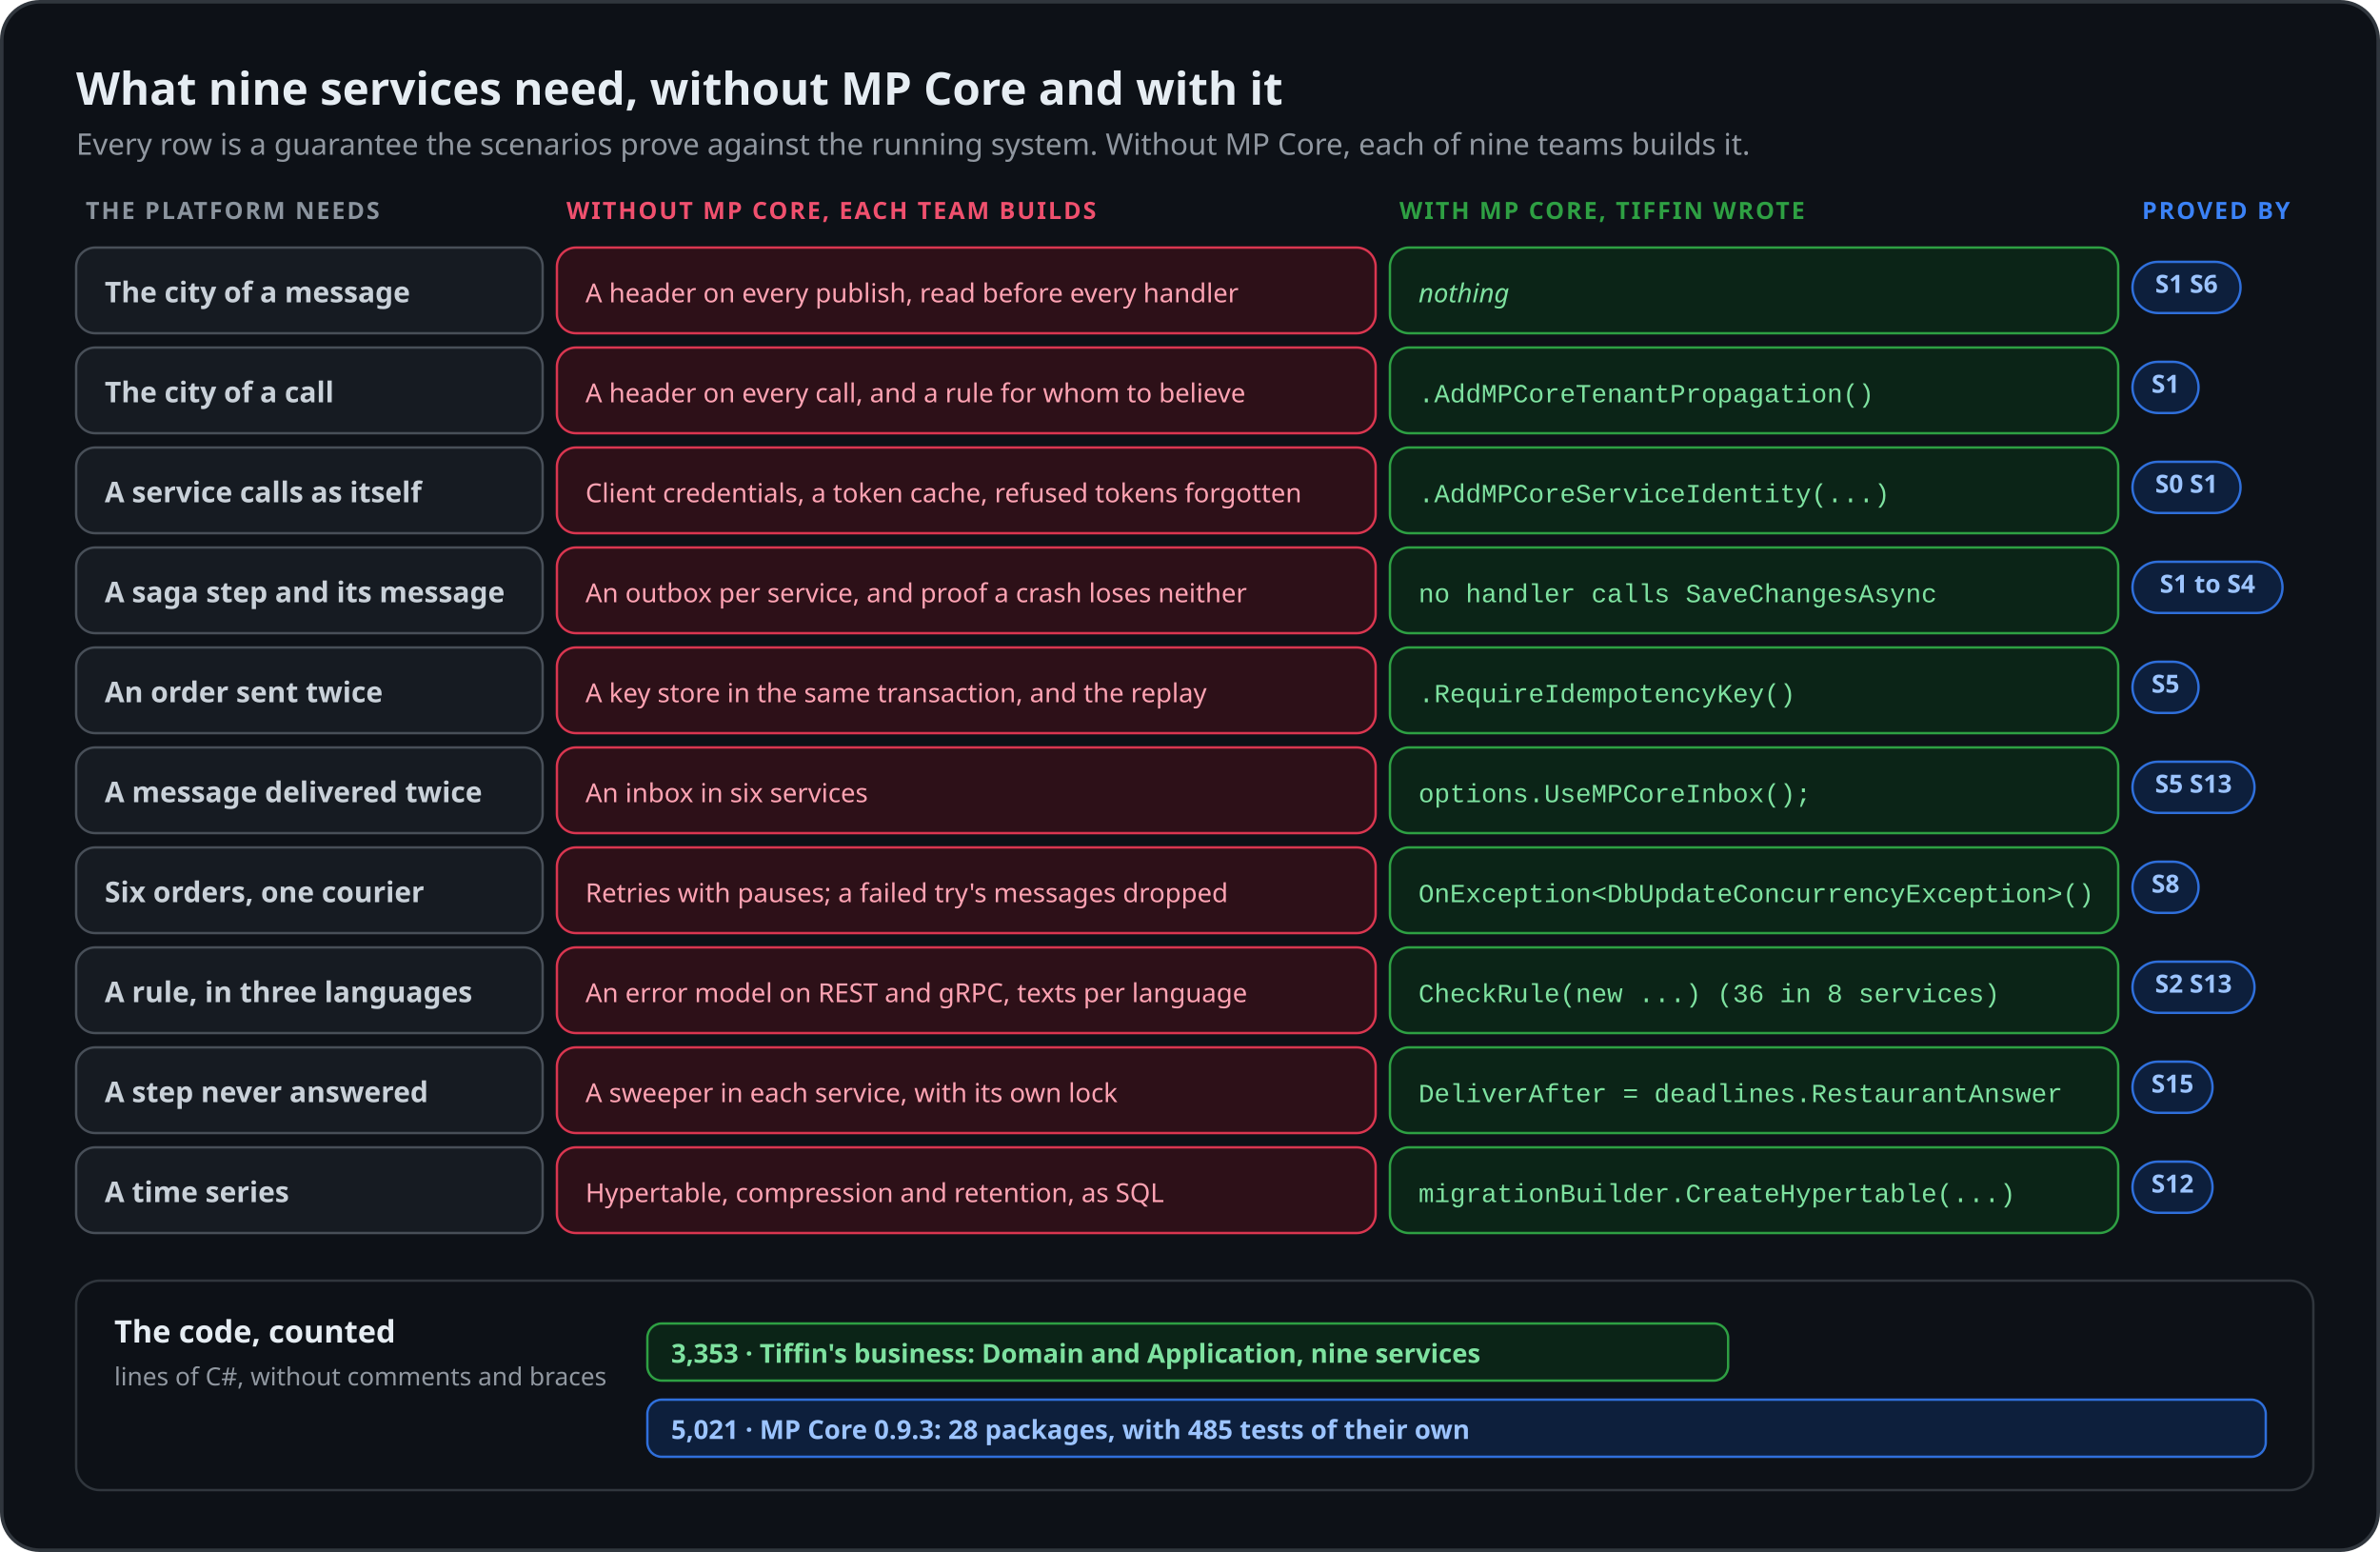
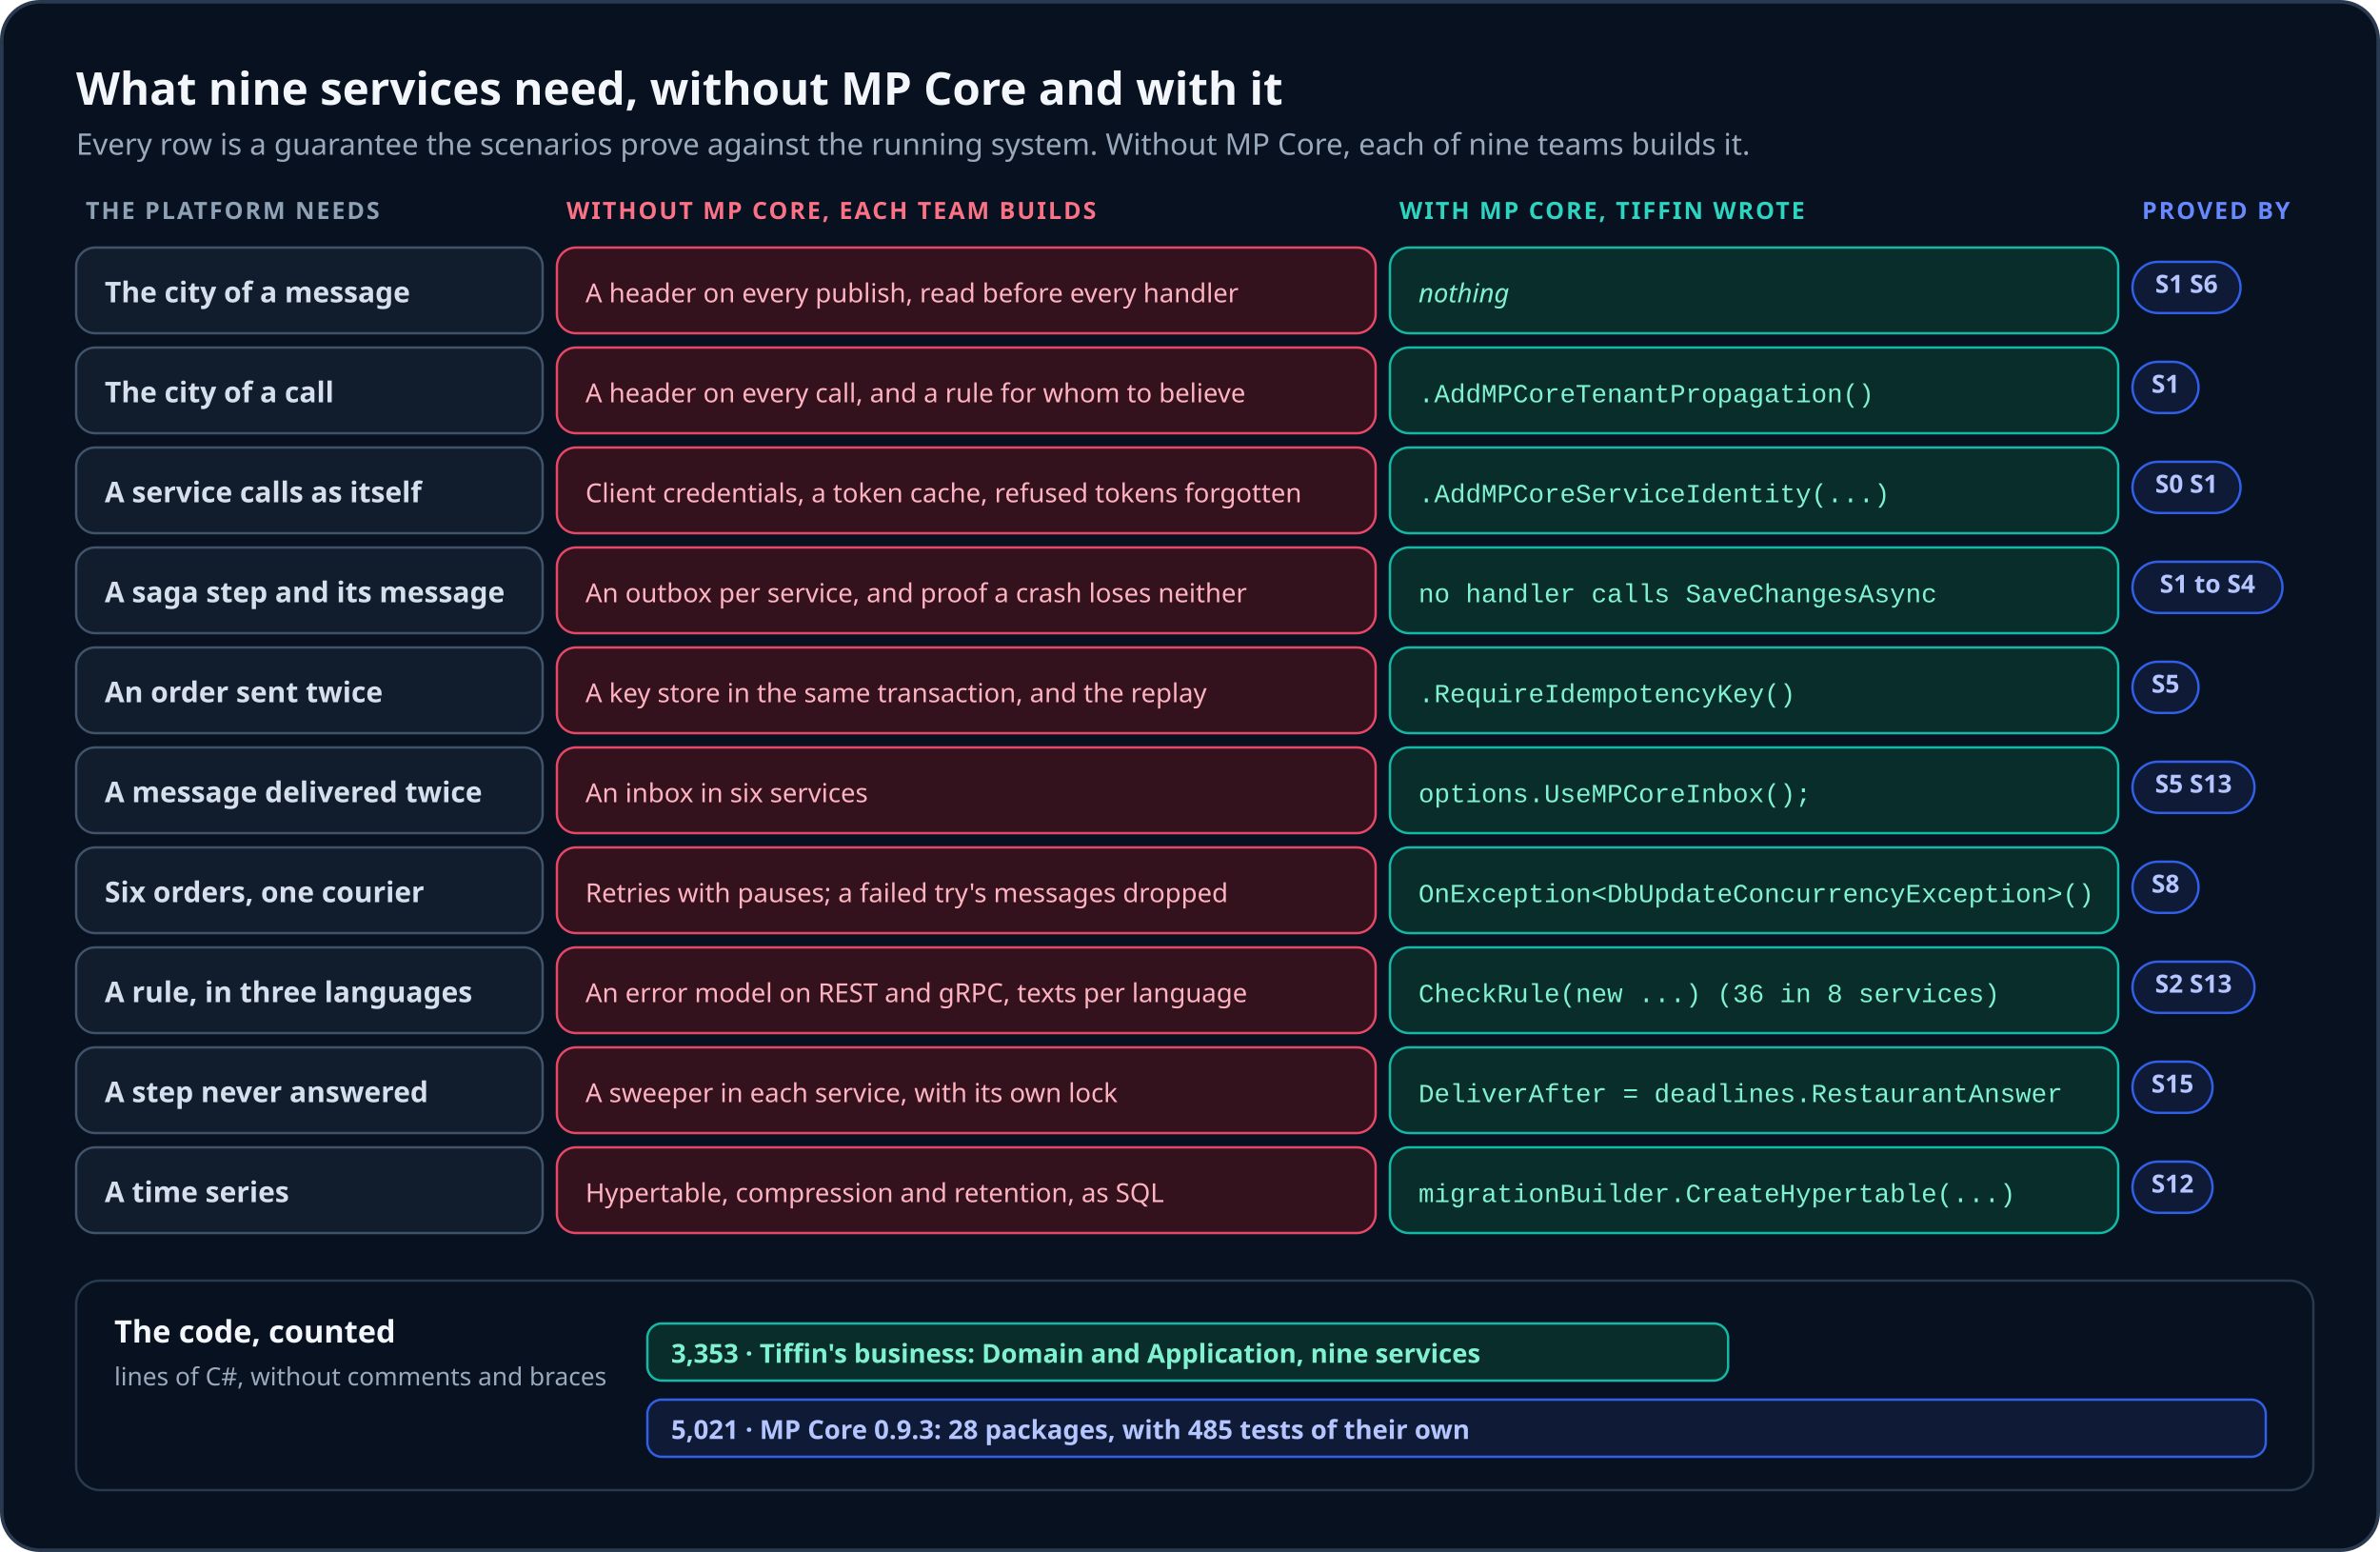
<svg xmlns="http://www.w3.org/2000/svg" viewBox="0 0 1000 652" width="1000" height="652" role="img" aria-label="What nine services need without MP Core and with it: the guarantees, the code Tiffin wrote, and the scenario that proves each">
  <defs>
    <filter id="shadow" x="-10%" y="-10%" width="120%" height="130%">
-       <feDropShadow dx="0" dy="2" stdDeviation="3" flood-color="#000000" flood-opacity="0.35" />
+       <feDropShadow dx="0" dy="2" stdDeviation="3" flood-color="#020611" flood-opacity="0.38" />
    </filter>
  </defs>
-   <rect x="0.75" y="0.75" width="998.5" height="650.5" rx="16" fill="#0d1117" stroke="#30363d" stroke-width="1.5" />
-   <text x="32" y="44" font-family="-apple-system, BlinkMacSystemFont, 'Segoe UI', 'Noto Sans', Helvetica, Arial, sans-serif" font-size="19" font-weight="700" fill="#e6edf3" text-anchor="start">What nine services need, without MP Core and with it</text>
-   <text x="32" y="65" font-family="-apple-system, BlinkMacSystemFont, 'Segoe UI', 'Noto Sans', Helvetica, Arial, sans-serif" font-size="12.5" font-weight="400" fill="#9198a1" text-anchor="start">Every row is a guarantee the scenarios prove against the running system. Without MP Core, each of nine teams builds it.</text>
-   <text x="36" y="92" font-family="-apple-system, BlinkMacSystemFont, 'Segoe UI', 'Noto Sans', Helvetica, Arial, sans-serif" font-size="10" font-weight="700" fill="#8b949e" text-anchor="start" letter-spacing="0.8">THE PLATFORM NEEDS</text>
-   <text x="238" y="92" font-family="-apple-system, BlinkMacSystemFont, 'Segoe UI', 'Noto Sans', Helvetica, Arial, sans-serif" font-size="10" font-weight="700" fill="#f0506e" text-anchor="start" letter-spacing="0.8">WITHOUT MP CORE, EACH TEAM BUILDS</text>
-   <text x="588" y="92" font-family="-apple-system, BlinkMacSystemFont, 'Segoe UI', 'Noto Sans', Helvetica, Arial, sans-serif" font-size="10" font-weight="700" fill="#2ea043" text-anchor="start" letter-spacing="0.8">WITH MP CORE, TIFFIN WROTE</text>
-   <text x="900" y="92" font-family="-apple-system, BlinkMacSystemFont, 'Segoe UI', 'Noto Sans', Helvetica, Arial, sans-serif" font-size="10" font-weight="700" fill="#3b82f6" text-anchor="start" letter-spacing="0.8">PROVED BY</text>
-   <rect x="32" y="104" width="196" height="36" rx="8" fill="#161b22" stroke="#484f58" stroke-width="1" />
-   <text x="44" y="127" font-family="-apple-system, BlinkMacSystemFont, 'Segoe UI', 'Noto Sans', Helvetica, Arial, sans-serif" font-size="12" font-weight="700" fill="#c9d1d9" text-anchor="start">The city of a message</text>
-   <rect x="234" y="104" width="344" height="36" rx="8" fill="#2d1018" stroke="#da3650" stroke-width="1" />
-   <text x="246" y="127" font-family="-apple-system, BlinkMacSystemFont, 'Segoe UI', 'Noto Sans', Helvetica, Arial, sans-serif" font-size="11" font-weight="400" fill="#ffa3b3" text-anchor="start">A header on every publish, read before every handler</text>
-   <rect x="584" y="104" width="306" height="36" rx="8" fill="#0b2417" stroke="#2ea043" stroke-width="1" />
-   <text x="596" y="127" font-family="-apple-system, BlinkMacSystemFont, 'Segoe UI', 'Noto Sans', Helvetica, Arial, sans-serif" font-size="11" font-weight="400" fill="#7ee2a0" text-anchor="start" font-style="italic">nothing</text>
-   <rect x="896" y="110" width="45.4" height="21.5" rx="10.75" fill="#0d1f3c" stroke="#2f6fdb" stroke-width="1" />
-   <text x="918.7" y="123.0" font-family="-apple-system, BlinkMacSystemFont, 'Segoe UI', 'Noto Sans', Helvetica, Arial, sans-serif" font-size="10.5" font-weight="600" fill="#9cc4ff" text-anchor="middle">S1 S6</text>
-   <rect x="32" y="146" width="196" height="36" rx="8" fill="#161b22" stroke="#484f58" stroke-width="1" />
-   <text x="44" y="169" font-family="-apple-system, BlinkMacSystemFont, 'Segoe UI', 'Noto Sans', Helvetica, Arial, sans-serif" font-size="12" font-weight="700" fill="#c9d1d9" text-anchor="start">The city of a call</text>
-   <rect x="234" y="146" width="344" height="36" rx="8" fill="#2d1018" stroke="#da3650" stroke-width="1" />
-   <text x="246" y="169" font-family="-apple-system, BlinkMacSystemFont, 'Segoe UI', 'Noto Sans', Helvetica, Arial, sans-serif" font-size="11" font-weight="400" fill="#ffa3b3" text-anchor="start">A header on every call, and a rule for whom to believe</text>
-   <rect x="584" y="146" width="306" height="36" rx="8" fill="#0b2417" stroke="#2ea043" stroke-width="1" />
-   <text x="596" y="169" font-family="ui-monospace, SFMono-Regular, 'SF Mono', Menlo, Consolas, 'Liberation Mono', monospace" font-size="11" font-weight="400" fill="#7ee2a0" text-anchor="start">.AddMPCoreTenantPropagation()</text>
-   <rect x="896" y="152" width="27.76" height="21.5" rx="10.75" fill="#0d1f3c" stroke="#2f6fdb" stroke-width="1" />
-   <text x="909.88" y="165.0" font-family="-apple-system, BlinkMacSystemFont, 'Segoe UI', 'Noto Sans', Helvetica, Arial, sans-serif" font-size="10.5" font-weight="600" fill="#9cc4ff" text-anchor="middle">S1</text>
-   <rect x="32" y="188" width="196" height="36" rx="8" fill="#161b22" stroke="#484f58" stroke-width="1" />
-   <text x="44" y="211" font-family="-apple-system, BlinkMacSystemFont, 'Segoe UI', 'Noto Sans', Helvetica, Arial, sans-serif" font-size="12" font-weight="700" fill="#c9d1d9" text-anchor="start">A service calls as itself</text>
-   <rect x="234" y="188" width="344" height="36" rx="8" fill="#2d1018" stroke="#da3650" stroke-width="1" />
-   <text x="246" y="211" font-family="-apple-system, BlinkMacSystemFont, 'Segoe UI', 'Noto Sans', Helvetica, Arial, sans-serif" font-size="11" font-weight="400" fill="#ffa3b3" text-anchor="start">Client credentials, a token cache, refused tokens forgotten</text>
-   <rect x="584" y="188" width="306" height="36" rx="8" fill="#0b2417" stroke="#2ea043" stroke-width="1" />
-   <text x="596" y="211" font-family="ui-monospace, SFMono-Regular, 'SF Mono', Menlo, Consolas, 'Liberation Mono', monospace" font-size="11" font-weight="400" fill="#7ee2a0" text-anchor="start">.AddMPCoreServiceIdentity(...)</text>
-   <rect x="896" y="194" width="45.4" height="21.5" rx="10.75" fill="#0d1f3c" stroke="#2f6fdb" stroke-width="1" />
-   <text x="918.7" y="207.0" font-family="-apple-system, BlinkMacSystemFont, 'Segoe UI', 'Noto Sans', Helvetica, Arial, sans-serif" font-size="10.5" font-weight="600" fill="#9cc4ff" text-anchor="middle">S0 S1</text>
-   <rect x="32" y="230" width="196" height="36" rx="8" fill="#161b22" stroke="#484f58" stroke-width="1" />
-   <text x="44" y="253" font-family="-apple-system, BlinkMacSystemFont, 'Segoe UI', 'Noto Sans', Helvetica, Arial, sans-serif" font-size="12" font-weight="700" fill="#c9d1d9" text-anchor="start">A saga step and its message</text>
-   <rect x="234" y="230" width="344" height="36" rx="8" fill="#2d1018" stroke="#da3650" stroke-width="1" />
-   <text x="246" y="253" font-family="-apple-system, BlinkMacSystemFont, 'Segoe UI', 'Noto Sans', Helvetica, Arial, sans-serif" font-size="11" font-weight="400" fill="#ffa3b3" text-anchor="start">An outbox per service, and proof a crash loses neither</text>
-   <rect x="584" y="230" width="306" height="36" rx="8" fill="#0b2417" stroke="#2ea043" stroke-width="1" />
-   <text x="596" y="253" font-family="ui-monospace, SFMono-Regular, 'SF Mono', Menlo, Consolas, 'Liberation Mono', monospace" font-size="11" font-weight="400" fill="#7ee2a0" text-anchor="start">no handler calls SaveChangesAsync</text>
-   <rect x="896" y="236" width="63.04" height="21.5" rx="10.75" fill="#0d1f3c" stroke="#2f6fdb" stroke-width="1" />
-   <text x="927.52" y="249.0" font-family="-apple-system, BlinkMacSystemFont, 'Segoe UI', 'Noto Sans', Helvetica, Arial, sans-serif" font-size="10.5" font-weight="600" fill="#9cc4ff" text-anchor="middle">S1 to S4</text>
-   <rect x="32" y="272" width="196" height="36" rx="8" fill="#161b22" stroke="#484f58" stroke-width="1" />
-   <text x="44" y="295" font-family="-apple-system, BlinkMacSystemFont, 'Segoe UI', 'Noto Sans', Helvetica, Arial, sans-serif" font-size="12" font-weight="700" fill="#c9d1d9" text-anchor="start">An order sent twice</text>
-   <rect x="234" y="272" width="344" height="36" rx="8" fill="#2d1018" stroke="#da3650" stroke-width="1" />
-   <text x="246" y="295" font-family="-apple-system, BlinkMacSystemFont, 'Segoe UI', 'Noto Sans', Helvetica, Arial, sans-serif" font-size="11" font-weight="400" fill="#ffa3b3" text-anchor="start">A key store in the same transaction, and the replay</text>
-   <rect x="584" y="272" width="306" height="36" rx="8" fill="#0b2417" stroke="#2ea043" stroke-width="1" />
-   <text x="596" y="295" font-family="ui-monospace, SFMono-Regular, 'SF Mono', Menlo, Consolas, 'Liberation Mono', monospace" font-size="11" font-weight="400" fill="#7ee2a0" text-anchor="start">.RequireIdempotencyKey()</text>
-   <rect x="896" y="278" width="27.76" height="21.5" rx="10.75" fill="#0d1f3c" stroke="#2f6fdb" stroke-width="1" />
-   <text x="909.88" y="291.0" font-family="-apple-system, BlinkMacSystemFont, 'Segoe UI', 'Noto Sans', Helvetica, Arial, sans-serif" font-size="10.5" font-weight="600" fill="#9cc4ff" text-anchor="middle">S5</text>
-   <rect x="32" y="314" width="196" height="36" rx="8" fill="#161b22" stroke="#484f58" stroke-width="1" />
-   <text x="44" y="337" font-family="-apple-system, BlinkMacSystemFont, 'Segoe UI', 'Noto Sans', Helvetica, Arial, sans-serif" font-size="12" font-weight="700" fill="#c9d1d9" text-anchor="start">A message delivered twice</text>
-   <rect x="234" y="314" width="344" height="36" rx="8" fill="#2d1018" stroke="#da3650" stroke-width="1" />
-   <text x="246" y="337" font-family="-apple-system, BlinkMacSystemFont, 'Segoe UI', 'Noto Sans', Helvetica, Arial, sans-serif" font-size="11" font-weight="400" fill="#ffa3b3" text-anchor="start">An inbox in six services</text>
-   <rect x="584" y="314" width="306" height="36" rx="8" fill="#0b2417" stroke="#2ea043" stroke-width="1" />
-   <text x="596" y="337" font-family="ui-monospace, SFMono-Regular, 'SF Mono', Menlo, Consolas, 'Liberation Mono', monospace" font-size="11" font-weight="400" fill="#7ee2a0" text-anchor="start">options.UseMPCoreInbox();</text>
-   <rect x="896" y="320" width="51.28" height="21.5" rx="10.75" fill="#0d1f3c" stroke="#2f6fdb" stroke-width="1" />
-   <text x="921.64" y="333.0" font-family="-apple-system, BlinkMacSystemFont, 'Segoe UI', 'Noto Sans', Helvetica, Arial, sans-serif" font-size="10.5" font-weight="600" fill="#9cc4ff" text-anchor="middle">S5 S13</text>
-   <rect x="32" y="356" width="196" height="36" rx="8" fill="#161b22" stroke="#484f58" stroke-width="1" />
-   <text x="44" y="379" font-family="-apple-system, BlinkMacSystemFont, 'Segoe UI', 'Noto Sans', Helvetica, Arial, sans-serif" font-size="12" font-weight="700" fill="#c9d1d9" text-anchor="start">Six orders, one courier</text>
-   <rect x="234" y="356" width="344" height="36" rx="8" fill="#2d1018" stroke="#da3650" stroke-width="1" />
-   <text x="246" y="379" font-family="-apple-system, BlinkMacSystemFont, 'Segoe UI', 'Noto Sans', Helvetica, Arial, sans-serif" font-size="11" font-weight="400" fill="#ffa3b3" text-anchor="start">Retries with pauses; a failed try's messages dropped</text>
-   <rect x="584" y="356" width="306" height="36" rx="8" fill="#0b2417" stroke="#2ea043" stroke-width="1" />
-   <text x="596" y="379" font-family="ui-monospace, SFMono-Regular, 'SF Mono', Menlo, Consolas, 'Liberation Mono', monospace" font-size="11" font-weight="400" fill="#7ee2a0" text-anchor="start">OnException&lt;DbUpdateConcurrencyException&gt;()</text>
-   <rect x="896" y="362" width="27.76" height="21.5" rx="10.75" fill="#0d1f3c" stroke="#2f6fdb" stroke-width="1" />
-   <text x="909.88" y="375.0" font-family="-apple-system, BlinkMacSystemFont, 'Segoe UI', 'Noto Sans', Helvetica, Arial, sans-serif" font-size="10.5" font-weight="600" fill="#9cc4ff" text-anchor="middle">S8</text>
-   <rect x="32" y="398" width="196" height="36" rx="8" fill="#161b22" stroke="#484f58" stroke-width="1" />
-   <text x="44" y="421" font-family="-apple-system, BlinkMacSystemFont, 'Segoe UI', 'Noto Sans', Helvetica, Arial, sans-serif" font-size="12" font-weight="700" fill="#c9d1d9" text-anchor="start">A rule, in three languages</text>
-   <rect x="234" y="398" width="344" height="36" rx="8" fill="#2d1018" stroke="#da3650" stroke-width="1" />
-   <text x="246" y="421" font-family="-apple-system, BlinkMacSystemFont, 'Segoe UI', 'Noto Sans', Helvetica, Arial, sans-serif" font-size="11" font-weight="400" fill="#ffa3b3" text-anchor="start">An error model on REST and gRPC, texts per language</text>
-   <rect x="584" y="398" width="306" height="36" rx="8" fill="#0b2417" stroke="#2ea043" stroke-width="1" />
-   <text x="596" y="421" font-family="ui-monospace, SFMono-Regular, 'SF Mono', Menlo, Consolas, 'Liberation Mono', monospace" font-size="11" font-weight="400" fill="#7ee2a0" text-anchor="start">CheckRule(new ...)  (36 in 8 services)</text>
-   <rect x="896" y="404" width="51.28" height="21.5" rx="10.75" fill="#0d1f3c" stroke="#2f6fdb" stroke-width="1" />
-   <text x="921.64" y="417.0" font-family="-apple-system, BlinkMacSystemFont, 'Segoe UI', 'Noto Sans', Helvetica, Arial, sans-serif" font-size="10.5" font-weight="600" fill="#9cc4ff" text-anchor="middle">S2 S13</text>
-   <rect x="32" y="440" width="196" height="36" rx="8" fill="#161b22" stroke="#484f58" stroke-width="1" />
-   <text x="44" y="463" font-family="-apple-system, BlinkMacSystemFont, 'Segoe UI', 'Noto Sans', Helvetica, Arial, sans-serif" font-size="12" font-weight="700" fill="#c9d1d9" text-anchor="start">A step never answered</text>
-   <rect x="234" y="440" width="344" height="36" rx="8" fill="#2d1018" stroke="#da3650" stroke-width="1" />
-   <text x="246" y="463" font-family="-apple-system, BlinkMacSystemFont, 'Segoe UI', 'Noto Sans', Helvetica, Arial, sans-serif" font-size="11" font-weight="400" fill="#ffa3b3" text-anchor="start">A sweeper in each service, with its own lock</text>
-   <rect x="584" y="440" width="306" height="36" rx="8" fill="#0b2417" stroke="#2ea043" stroke-width="1" />
-   <text x="596" y="463" font-family="ui-monospace, SFMono-Regular, 'SF Mono', Menlo, Consolas, 'Liberation Mono', monospace" font-size="11" font-weight="400" fill="#7ee2a0" text-anchor="start">DeliverAfter = deadlines.RestaurantAnswer</text>
-   <rect x="896" y="446" width="33.64" height="21.5" rx="10.75" fill="#0d1f3c" stroke="#2f6fdb" stroke-width="1" />
-   <text x="912.82" y="459.0" font-family="-apple-system, BlinkMacSystemFont, 'Segoe UI', 'Noto Sans', Helvetica, Arial, sans-serif" font-size="10.5" font-weight="600" fill="#9cc4ff" text-anchor="middle">S15</text>
-   <rect x="32" y="482" width="196" height="36" rx="8" fill="#161b22" stroke="#484f58" stroke-width="1" />
-   <text x="44" y="505" font-family="-apple-system, BlinkMacSystemFont, 'Segoe UI', 'Noto Sans', Helvetica, Arial, sans-serif" font-size="12" font-weight="700" fill="#c9d1d9" text-anchor="start">A time series</text>
-   <rect x="234" y="482" width="344" height="36" rx="8" fill="#2d1018" stroke="#da3650" stroke-width="1" />
-   <text x="246" y="505" font-family="-apple-system, BlinkMacSystemFont, 'Segoe UI', 'Noto Sans', Helvetica, Arial, sans-serif" font-size="11" font-weight="400" fill="#ffa3b3" text-anchor="start">Hypertable, compression and retention, as SQL</text>
-   <rect x="584" y="482" width="306" height="36" rx="8" fill="#0b2417" stroke="#2ea043" stroke-width="1" />
-   <text x="596" y="505" font-family="ui-monospace, SFMono-Regular, 'SF Mono', Menlo, Consolas, 'Liberation Mono', monospace" font-size="11" font-weight="400" fill="#7ee2a0" text-anchor="start">migrationBuilder.CreateHypertable(...)</text>
-   <rect x="896" y="488" width="33.64" height="21.5" rx="10.75" fill="#0d1f3c" stroke="#2f6fdb" stroke-width="1" />
-   <text x="912.82" y="501.0" font-family="-apple-system, BlinkMacSystemFont, 'Segoe UI', 'Noto Sans', Helvetica, Arial, sans-serif" font-size="10.5" font-weight="600" fill="#9cc4ff" text-anchor="middle">S12</text>
-   <rect x="32" y="538" width="940" height="88" rx="10" fill="#0d1117" stroke="#30363d" stroke-width="1" />
-   <text x="48" y="564" font-family="-apple-system, BlinkMacSystemFont, 'Segoe UI', 'Noto Sans', Helvetica, Arial, sans-serif" font-size="13" font-weight="700" fill="#e6edf3" text-anchor="start">The code, counted</text>
-   <text x="48" y="582" font-family="-apple-system, BlinkMacSystemFont, 'Segoe UI', 'Noto Sans', Helvetica, Arial, sans-serif" font-size="10.5" font-weight="400" fill="#9198a1" text-anchor="start">lines of C#, without comments and braces</text>
-   <rect x="272" y="556" width="454.101" height="24" rx="6" fill="#0b2417" stroke="#2ea043" stroke-width="1" />
-   <text x="282" y="572.5" font-family="-apple-system, BlinkMacSystemFont, 'Segoe UI', 'Noto Sans', Helvetica, Arial, sans-serif" font-size="11" font-weight="600" fill="#7ee2a0" text-anchor="start">3,353  ·  Tiffin's business: Domain and Application, nine services</text>
-   <rect x="272" y="588" width="680.0" height="24" rx="6" fill="#0d1f3c" stroke="#2f6fdb" stroke-width="1" />
-   <text x="282" y="604.5" font-family="-apple-system, BlinkMacSystemFont, 'Segoe UI', 'Noto Sans', Helvetica, Arial, sans-serif" font-size="11" font-weight="600" fill="#9cc4ff" text-anchor="start">5,021  ·  MP Core 0.9.3: 28 packages, with 485 tests of their own</text>
+   <rect x="0.75" y="0.75" width="998.5" height="650.5" rx="16" fill="#08111f" stroke="#293a50" stroke-width="1.5" />
+   <text x="32" y="44" font-family="-apple-system, BlinkMacSystemFont, 'Segoe UI', 'Noto Sans', Helvetica, Arial, sans-serif" font-size="19" font-weight="700" fill="#f3f7fc" text-anchor="start">What nine services need, without MP Core and with it</text>
+   <text x="32" y="65" font-family="-apple-system, BlinkMacSystemFont, 'Segoe UI', 'Noto Sans', Helvetica, Arial, sans-serif" font-size="12.5" font-weight="400" fill="#9aa9bc" text-anchor="start">Every row is a guarantee the scenarios prove against the running system. Without MP Core, each of nine teams builds it.</text>
+   <text x="36" y="92" font-family="-apple-system, BlinkMacSystemFont, 'Segoe UI', 'Noto Sans', Helvetica, Arial, sans-serif" font-size="10" font-weight="700" fill="#8fa1b5" text-anchor="start" letter-spacing="0.8">THE PLATFORM NEEDS</text>
+   <text x="238" y="92" font-family="-apple-system, BlinkMacSystemFont, 'Segoe UI', 'Noto Sans', Helvetica, Arial, sans-serif" font-size="10" font-weight="700" fill="#fb7185" text-anchor="start" letter-spacing="0.8">WITHOUT MP CORE, EACH TEAM BUILDS</text>
+   <text x="588" y="92" font-family="-apple-system, BlinkMacSystemFont, 'Segoe UI', 'Noto Sans', Helvetica, Arial, sans-serif" font-size="10" font-weight="700" fill="#2dd4bf" text-anchor="start" letter-spacing="0.8">WITH MP CORE, TIFFIN WROTE</text>
+   <text x="900" y="92" font-family="-apple-system, BlinkMacSystemFont, 'Segoe UI', 'Noto Sans', Helvetica, Arial, sans-serif" font-size="10" font-weight="700" fill="#6888ff" text-anchor="start" letter-spacing="0.8">PROVED BY</text>
+   <rect x="32" y="104" width="196" height="36" rx="8" fill="#111c2c" stroke="#40536a" stroke-width="1" />
+   <text x="44" y="127" font-family="-apple-system, BlinkMacSystemFont, 'Segoe UI', 'Noto Sans', Helvetica, Arial, sans-serif" font-size="12" font-weight="700" fill="#d6e0ec" text-anchor="start">The city of a message</text>
+   <rect x="234" y="104" width="344" height="36" rx="8" fill="#34121d" stroke="#e54867" stroke-width="1" />
+   <text x="246" y="127" font-family="-apple-system, BlinkMacSystemFont, 'Segoe UI', 'Noto Sans', Helvetica, Arial, sans-serif" font-size="11" font-weight="400" fill="#ffb3c1" text-anchor="start">A header on every publish, read before every handler</text>
+   <rect x="584" y="104" width="306" height="36" rx="8" fill="#082d2a" stroke="#14b8a6" stroke-width="1" />
+   <text x="596" y="127" font-family="-apple-system, BlinkMacSystemFont, 'Segoe UI', 'Noto Sans', Helvetica, Arial, sans-serif" font-size="11" font-weight="400" fill="#80f2d2" text-anchor="start" font-style="italic">nothing</text>
+   <rect x="896" y="110" width="45.4" height="21.5" rx="10.75" fill="#0e1a36" stroke="#315fe8" stroke-width="1" />
+   <text x="918.7" y="123.0" font-family="-apple-system, BlinkMacSystemFont, 'Segoe UI', 'Noto Sans', Helvetica, Arial, sans-serif" font-size="10.5" font-weight="600" fill="#b4c5ff" text-anchor="middle">S1 S6</text>
+   <rect x="32" y="146" width="196" height="36" rx="8" fill="#111c2c" stroke="#40536a" stroke-width="1" />
+   <text x="44" y="169" font-family="-apple-system, BlinkMacSystemFont, 'Segoe UI', 'Noto Sans', Helvetica, Arial, sans-serif" font-size="12" font-weight="700" fill="#d6e0ec" text-anchor="start">The city of a call</text>
+   <rect x="234" y="146" width="344" height="36" rx="8" fill="#34121d" stroke="#e54867" stroke-width="1" />
+   <text x="246" y="169" font-family="-apple-system, BlinkMacSystemFont, 'Segoe UI', 'Noto Sans', Helvetica, Arial, sans-serif" font-size="11" font-weight="400" fill="#ffb3c1" text-anchor="start">A header on every call, and a rule for whom to believe</text>
+   <rect x="584" y="146" width="306" height="36" rx="8" fill="#082d2a" stroke="#14b8a6" stroke-width="1" />
+   <text x="596" y="169" font-family="ui-monospace, SFMono-Regular, 'SF Mono', Menlo, Consolas, 'Liberation Mono', monospace" font-size="11" font-weight="400" fill="#80f2d2" text-anchor="start">.AddMPCoreTenantPropagation()</text>
+   <rect x="896" y="152" width="27.76" height="21.5" rx="10.75" fill="#0e1a36" stroke="#315fe8" stroke-width="1" />
+   <text x="909.88" y="165.0" font-family="-apple-system, BlinkMacSystemFont, 'Segoe UI', 'Noto Sans', Helvetica, Arial, sans-serif" font-size="10.5" font-weight="600" fill="#b4c5ff" text-anchor="middle">S1</text>
+   <rect x="32" y="188" width="196" height="36" rx="8" fill="#111c2c" stroke="#40536a" stroke-width="1" />
+   <text x="44" y="211" font-family="-apple-system, BlinkMacSystemFont, 'Segoe UI', 'Noto Sans', Helvetica, Arial, sans-serif" font-size="12" font-weight="700" fill="#d6e0ec" text-anchor="start">A service calls as itself</text>
+   <rect x="234" y="188" width="344" height="36" rx="8" fill="#34121d" stroke="#e54867" stroke-width="1" />
+   <text x="246" y="211" font-family="-apple-system, BlinkMacSystemFont, 'Segoe UI', 'Noto Sans', Helvetica, Arial, sans-serif" font-size="11" font-weight="400" fill="#ffb3c1" text-anchor="start">Client credentials, a token cache, refused tokens forgotten</text>
+   <rect x="584" y="188" width="306" height="36" rx="8" fill="#082d2a" stroke="#14b8a6" stroke-width="1" />
+   <text x="596" y="211" font-family="ui-monospace, SFMono-Regular, 'SF Mono', Menlo, Consolas, 'Liberation Mono', monospace" font-size="11" font-weight="400" fill="#80f2d2" text-anchor="start">.AddMPCoreServiceIdentity(...)</text>
+   <rect x="896" y="194" width="45.4" height="21.5" rx="10.75" fill="#0e1a36" stroke="#315fe8" stroke-width="1" />
+   <text x="918.7" y="207.0" font-family="-apple-system, BlinkMacSystemFont, 'Segoe UI', 'Noto Sans', Helvetica, Arial, sans-serif" font-size="10.5" font-weight="600" fill="#b4c5ff" text-anchor="middle">S0 S1</text>
+   <rect x="32" y="230" width="196" height="36" rx="8" fill="#111c2c" stroke="#40536a" stroke-width="1" />
+   <text x="44" y="253" font-family="-apple-system, BlinkMacSystemFont, 'Segoe UI', 'Noto Sans', Helvetica, Arial, sans-serif" font-size="12" font-weight="700" fill="#d6e0ec" text-anchor="start">A saga step and its message</text>
+   <rect x="234" y="230" width="344" height="36" rx="8" fill="#34121d" stroke="#e54867" stroke-width="1" />
+   <text x="246" y="253" font-family="-apple-system, BlinkMacSystemFont, 'Segoe UI', 'Noto Sans', Helvetica, Arial, sans-serif" font-size="11" font-weight="400" fill="#ffb3c1" text-anchor="start">An outbox per service, and proof a crash loses neither</text>
+   <rect x="584" y="230" width="306" height="36" rx="8" fill="#082d2a" stroke="#14b8a6" stroke-width="1" />
+   <text x="596" y="253" font-family="ui-monospace, SFMono-Regular, 'SF Mono', Menlo, Consolas, 'Liberation Mono', monospace" font-size="11" font-weight="400" fill="#80f2d2" text-anchor="start">no handler calls SaveChangesAsync</text>
+   <rect x="896" y="236" width="63.04" height="21.5" rx="10.75" fill="#0e1a36" stroke="#315fe8" stroke-width="1" />
+   <text x="927.52" y="249.0" font-family="-apple-system, BlinkMacSystemFont, 'Segoe UI', 'Noto Sans', Helvetica, Arial, sans-serif" font-size="10.5" font-weight="600" fill="#b4c5ff" text-anchor="middle">S1 to S4</text>
+   <rect x="32" y="272" width="196" height="36" rx="8" fill="#111c2c" stroke="#40536a" stroke-width="1" />
+   <text x="44" y="295" font-family="-apple-system, BlinkMacSystemFont, 'Segoe UI', 'Noto Sans', Helvetica, Arial, sans-serif" font-size="12" font-weight="700" fill="#d6e0ec" text-anchor="start">An order sent twice</text>
+   <rect x="234" y="272" width="344" height="36" rx="8" fill="#34121d" stroke="#e54867" stroke-width="1" />
+   <text x="246" y="295" font-family="-apple-system, BlinkMacSystemFont, 'Segoe UI', 'Noto Sans', Helvetica, Arial, sans-serif" font-size="11" font-weight="400" fill="#ffb3c1" text-anchor="start">A key store in the same transaction, and the replay</text>
+   <rect x="584" y="272" width="306" height="36" rx="8" fill="#082d2a" stroke="#14b8a6" stroke-width="1" />
+   <text x="596" y="295" font-family="ui-monospace, SFMono-Regular, 'SF Mono', Menlo, Consolas, 'Liberation Mono', monospace" font-size="11" font-weight="400" fill="#80f2d2" text-anchor="start">.RequireIdempotencyKey()</text>
+   <rect x="896" y="278" width="27.76" height="21.5" rx="10.75" fill="#0e1a36" stroke="#315fe8" stroke-width="1" />
+   <text x="909.88" y="291.0" font-family="-apple-system, BlinkMacSystemFont, 'Segoe UI', 'Noto Sans', Helvetica, Arial, sans-serif" font-size="10.5" font-weight="600" fill="#b4c5ff" text-anchor="middle">S5</text>
+   <rect x="32" y="314" width="196" height="36" rx="8" fill="#111c2c" stroke="#40536a" stroke-width="1" />
+   <text x="44" y="337" font-family="-apple-system, BlinkMacSystemFont, 'Segoe UI', 'Noto Sans', Helvetica, Arial, sans-serif" font-size="12" font-weight="700" fill="#d6e0ec" text-anchor="start">A message delivered twice</text>
+   <rect x="234" y="314" width="344" height="36" rx="8" fill="#34121d" stroke="#e54867" stroke-width="1" />
+   <text x="246" y="337" font-family="-apple-system, BlinkMacSystemFont, 'Segoe UI', 'Noto Sans', Helvetica, Arial, sans-serif" font-size="11" font-weight="400" fill="#ffb3c1" text-anchor="start">An inbox in six services</text>
+   <rect x="584" y="314" width="306" height="36" rx="8" fill="#082d2a" stroke="#14b8a6" stroke-width="1" />
+   <text x="596" y="337" font-family="ui-monospace, SFMono-Regular, 'SF Mono', Menlo, Consolas, 'Liberation Mono', monospace" font-size="11" font-weight="400" fill="#80f2d2" text-anchor="start">options.UseMPCoreInbox();</text>
+   <rect x="896" y="320" width="51.28" height="21.5" rx="10.75" fill="#0e1a36" stroke="#315fe8" stroke-width="1" />
+   <text x="921.64" y="333.0" font-family="-apple-system, BlinkMacSystemFont, 'Segoe UI', 'Noto Sans', Helvetica, Arial, sans-serif" font-size="10.5" font-weight="600" fill="#b4c5ff" text-anchor="middle">S5 S13</text>
+   <rect x="32" y="356" width="196" height="36" rx="8" fill="#111c2c" stroke="#40536a" stroke-width="1" />
+   <text x="44" y="379" font-family="-apple-system, BlinkMacSystemFont, 'Segoe UI', 'Noto Sans', Helvetica, Arial, sans-serif" font-size="12" font-weight="700" fill="#d6e0ec" text-anchor="start">Six orders, one courier</text>
+   <rect x="234" y="356" width="344" height="36" rx="8" fill="#34121d" stroke="#e54867" stroke-width="1" />
+   <text x="246" y="379" font-family="-apple-system, BlinkMacSystemFont, 'Segoe UI', 'Noto Sans', Helvetica, Arial, sans-serif" font-size="11" font-weight="400" fill="#ffb3c1" text-anchor="start">Retries with pauses; a failed try's messages dropped</text>
+   <rect x="584" y="356" width="306" height="36" rx="8" fill="#082d2a" stroke="#14b8a6" stroke-width="1" />
+   <text x="596" y="379" font-family="ui-monospace, SFMono-Regular, 'SF Mono', Menlo, Consolas, 'Liberation Mono', monospace" font-size="11" font-weight="400" fill="#80f2d2" text-anchor="start">OnException&lt;DbUpdateConcurrencyException&gt;()</text>
+   <rect x="896" y="362" width="27.76" height="21.5" rx="10.75" fill="#0e1a36" stroke="#315fe8" stroke-width="1" />
+   <text x="909.88" y="375.0" font-family="-apple-system, BlinkMacSystemFont, 'Segoe UI', 'Noto Sans', Helvetica, Arial, sans-serif" font-size="10.5" font-weight="600" fill="#b4c5ff" text-anchor="middle">S8</text>
+   <rect x="32" y="398" width="196" height="36" rx="8" fill="#111c2c" stroke="#40536a" stroke-width="1" />
+   <text x="44" y="421" font-family="-apple-system, BlinkMacSystemFont, 'Segoe UI', 'Noto Sans', Helvetica, Arial, sans-serif" font-size="12" font-weight="700" fill="#d6e0ec" text-anchor="start">A rule, in three languages</text>
+   <rect x="234" y="398" width="344" height="36" rx="8" fill="#34121d" stroke="#e54867" stroke-width="1" />
+   <text x="246" y="421" font-family="-apple-system, BlinkMacSystemFont, 'Segoe UI', 'Noto Sans', Helvetica, Arial, sans-serif" font-size="11" font-weight="400" fill="#ffb3c1" text-anchor="start">An error model on REST and gRPC, texts per language</text>
+   <rect x="584" y="398" width="306" height="36" rx="8" fill="#082d2a" stroke="#14b8a6" stroke-width="1" />
+   <text x="596" y="421" font-family="ui-monospace, SFMono-Regular, 'SF Mono', Menlo, Consolas, 'Liberation Mono', monospace" font-size="11" font-weight="400" fill="#80f2d2" text-anchor="start">CheckRule(new ...)  (36 in 8 services)</text>
+   <rect x="896" y="404" width="51.28" height="21.5" rx="10.75" fill="#0e1a36" stroke="#315fe8" stroke-width="1" />
+   <text x="921.64" y="417.0" font-family="-apple-system, BlinkMacSystemFont, 'Segoe UI', 'Noto Sans', Helvetica, Arial, sans-serif" font-size="10.5" font-weight="600" fill="#b4c5ff" text-anchor="middle">S2 S13</text>
+   <rect x="32" y="440" width="196" height="36" rx="8" fill="#111c2c" stroke="#40536a" stroke-width="1" />
+   <text x="44" y="463" font-family="-apple-system, BlinkMacSystemFont, 'Segoe UI', 'Noto Sans', Helvetica, Arial, sans-serif" font-size="12" font-weight="700" fill="#d6e0ec" text-anchor="start">A step never answered</text>
+   <rect x="234" y="440" width="344" height="36" rx="8" fill="#34121d" stroke="#e54867" stroke-width="1" />
+   <text x="246" y="463" font-family="-apple-system, BlinkMacSystemFont, 'Segoe UI', 'Noto Sans', Helvetica, Arial, sans-serif" font-size="11" font-weight="400" fill="#ffb3c1" text-anchor="start">A sweeper in each service, with its own lock</text>
+   <rect x="584" y="440" width="306" height="36" rx="8" fill="#082d2a" stroke="#14b8a6" stroke-width="1" />
+   <text x="596" y="463" font-family="ui-monospace, SFMono-Regular, 'SF Mono', Menlo, Consolas, 'Liberation Mono', monospace" font-size="11" font-weight="400" fill="#80f2d2" text-anchor="start">DeliverAfter = deadlines.RestaurantAnswer</text>
+   <rect x="896" y="446" width="33.64" height="21.5" rx="10.75" fill="#0e1a36" stroke="#315fe8" stroke-width="1" />
+   <text x="912.82" y="459.0" font-family="-apple-system, BlinkMacSystemFont, 'Segoe UI', 'Noto Sans', Helvetica, Arial, sans-serif" font-size="10.5" font-weight="600" fill="#b4c5ff" text-anchor="middle">S15</text>
+   <rect x="32" y="482" width="196" height="36" rx="8" fill="#111c2c" stroke="#40536a" stroke-width="1" />
+   <text x="44" y="505" font-family="-apple-system, BlinkMacSystemFont, 'Segoe UI', 'Noto Sans', Helvetica, Arial, sans-serif" font-size="12" font-weight="700" fill="#d6e0ec" text-anchor="start">A time series</text>
+   <rect x="234" y="482" width="344" height="36" rx="8" fill="#34121d" stroke="#e54867" stroke-width="1" />
+   <text x="246" y="505" font-family="-apple-system, BlinkMacSystemFont, 'Segoe UI', 'Noto Sans', Helvetica, Arial, sans-serif" font-size="11" font-weight="400" fill="#ffb3c1" text-anchor="start">Hypertable, compression and retention, as SQL</text>
+   <rect x="584" y="482" width="306" height="36" rx="8" fill="#082d2a" stroke="#14b8a6" stroke-width="1" />
+   <text x="596" y="505" font-family="ui-monospace, SFMono-Regular, 'SF Mono', Menlo, Consolas, 'Liberation Mono', monospace" font-size="11" font-weight="400" fill="#80f2d2" text-anchor="start">migrationBuilder.CreateHypertable(...)</text>
+   <rect x="896" y="488" width="33.64" height="21.5" rx="10.75" fill="#0e1a36" stroke="#315fe8" stroke-width="1" />
+   <text x="912.82" y="501.0" font-family="-apple-system, BlinkMacSystemFont, 'Segoe UI', 'Noto Sans', Helvetica, Arial, sans-serif" font-size="10.5" font-weight="600" fill="#b4c5ff" text-anchor="middle">S12</text>
+   <rect x="32" y="538" width="940" height="88" rx="10" fill="#08111f" stroke="#293a50" stroke-width="1" />
+   <text x="48" y="564" font-family="-apple-system, BlinkMacSystemFont, 'Segoe UI', 'Noto Sans', Helvetica, Arial, sans-serif" font-size="13" font-weight="700" fill="#f3f7fc" text-anchor="start">The code, counted</text>
+   <text x="48" y="582" font-family="-apple-system, BlinkMacSystemFont, 'Segoe UI', 'Noto Sans', Helvetica, Arial, sans-serif" font-size="10.5" font-weight="400" fill="#9aa9bc" text-anchor="start">lines of C#, without comments and braces</text>
+   <rect x="272" y="556" width="454.101" height="24" rx="6" fill="#082d2a" stroke="#14b8a6" stroke-width="1" />
+   <text x="282" y="572.5" font-family="-apple-system, BlinkMacSystemFont, 'Segoe UI', 'Noto Sans', Helvetica, Arial, sans-serif" font-size="11" font-weight="600" fill="#80f2d2" text-anchor="start">3,353  ·  Tiffin's business: Domain and Application, nine services</text>
+   <rect x="272" y="588" width="680.0" height="24" rx="6" fill="#0e1a36" stroke="#315fe8" stroke-width="1" />
+   <text x="282" y="604.5" font-family="-apple-system, BlinkMacSystemFont, 'Segoe UI', 'Noto Sans', Helvetica, Arial, sans-serif" font-size="11" font-weight="600" fill="#b4c5ff" text-anchor="start">5,021  ·  MP Core 0.9.3: 28 packages, with 485 tests of their own</text>
</svg>
